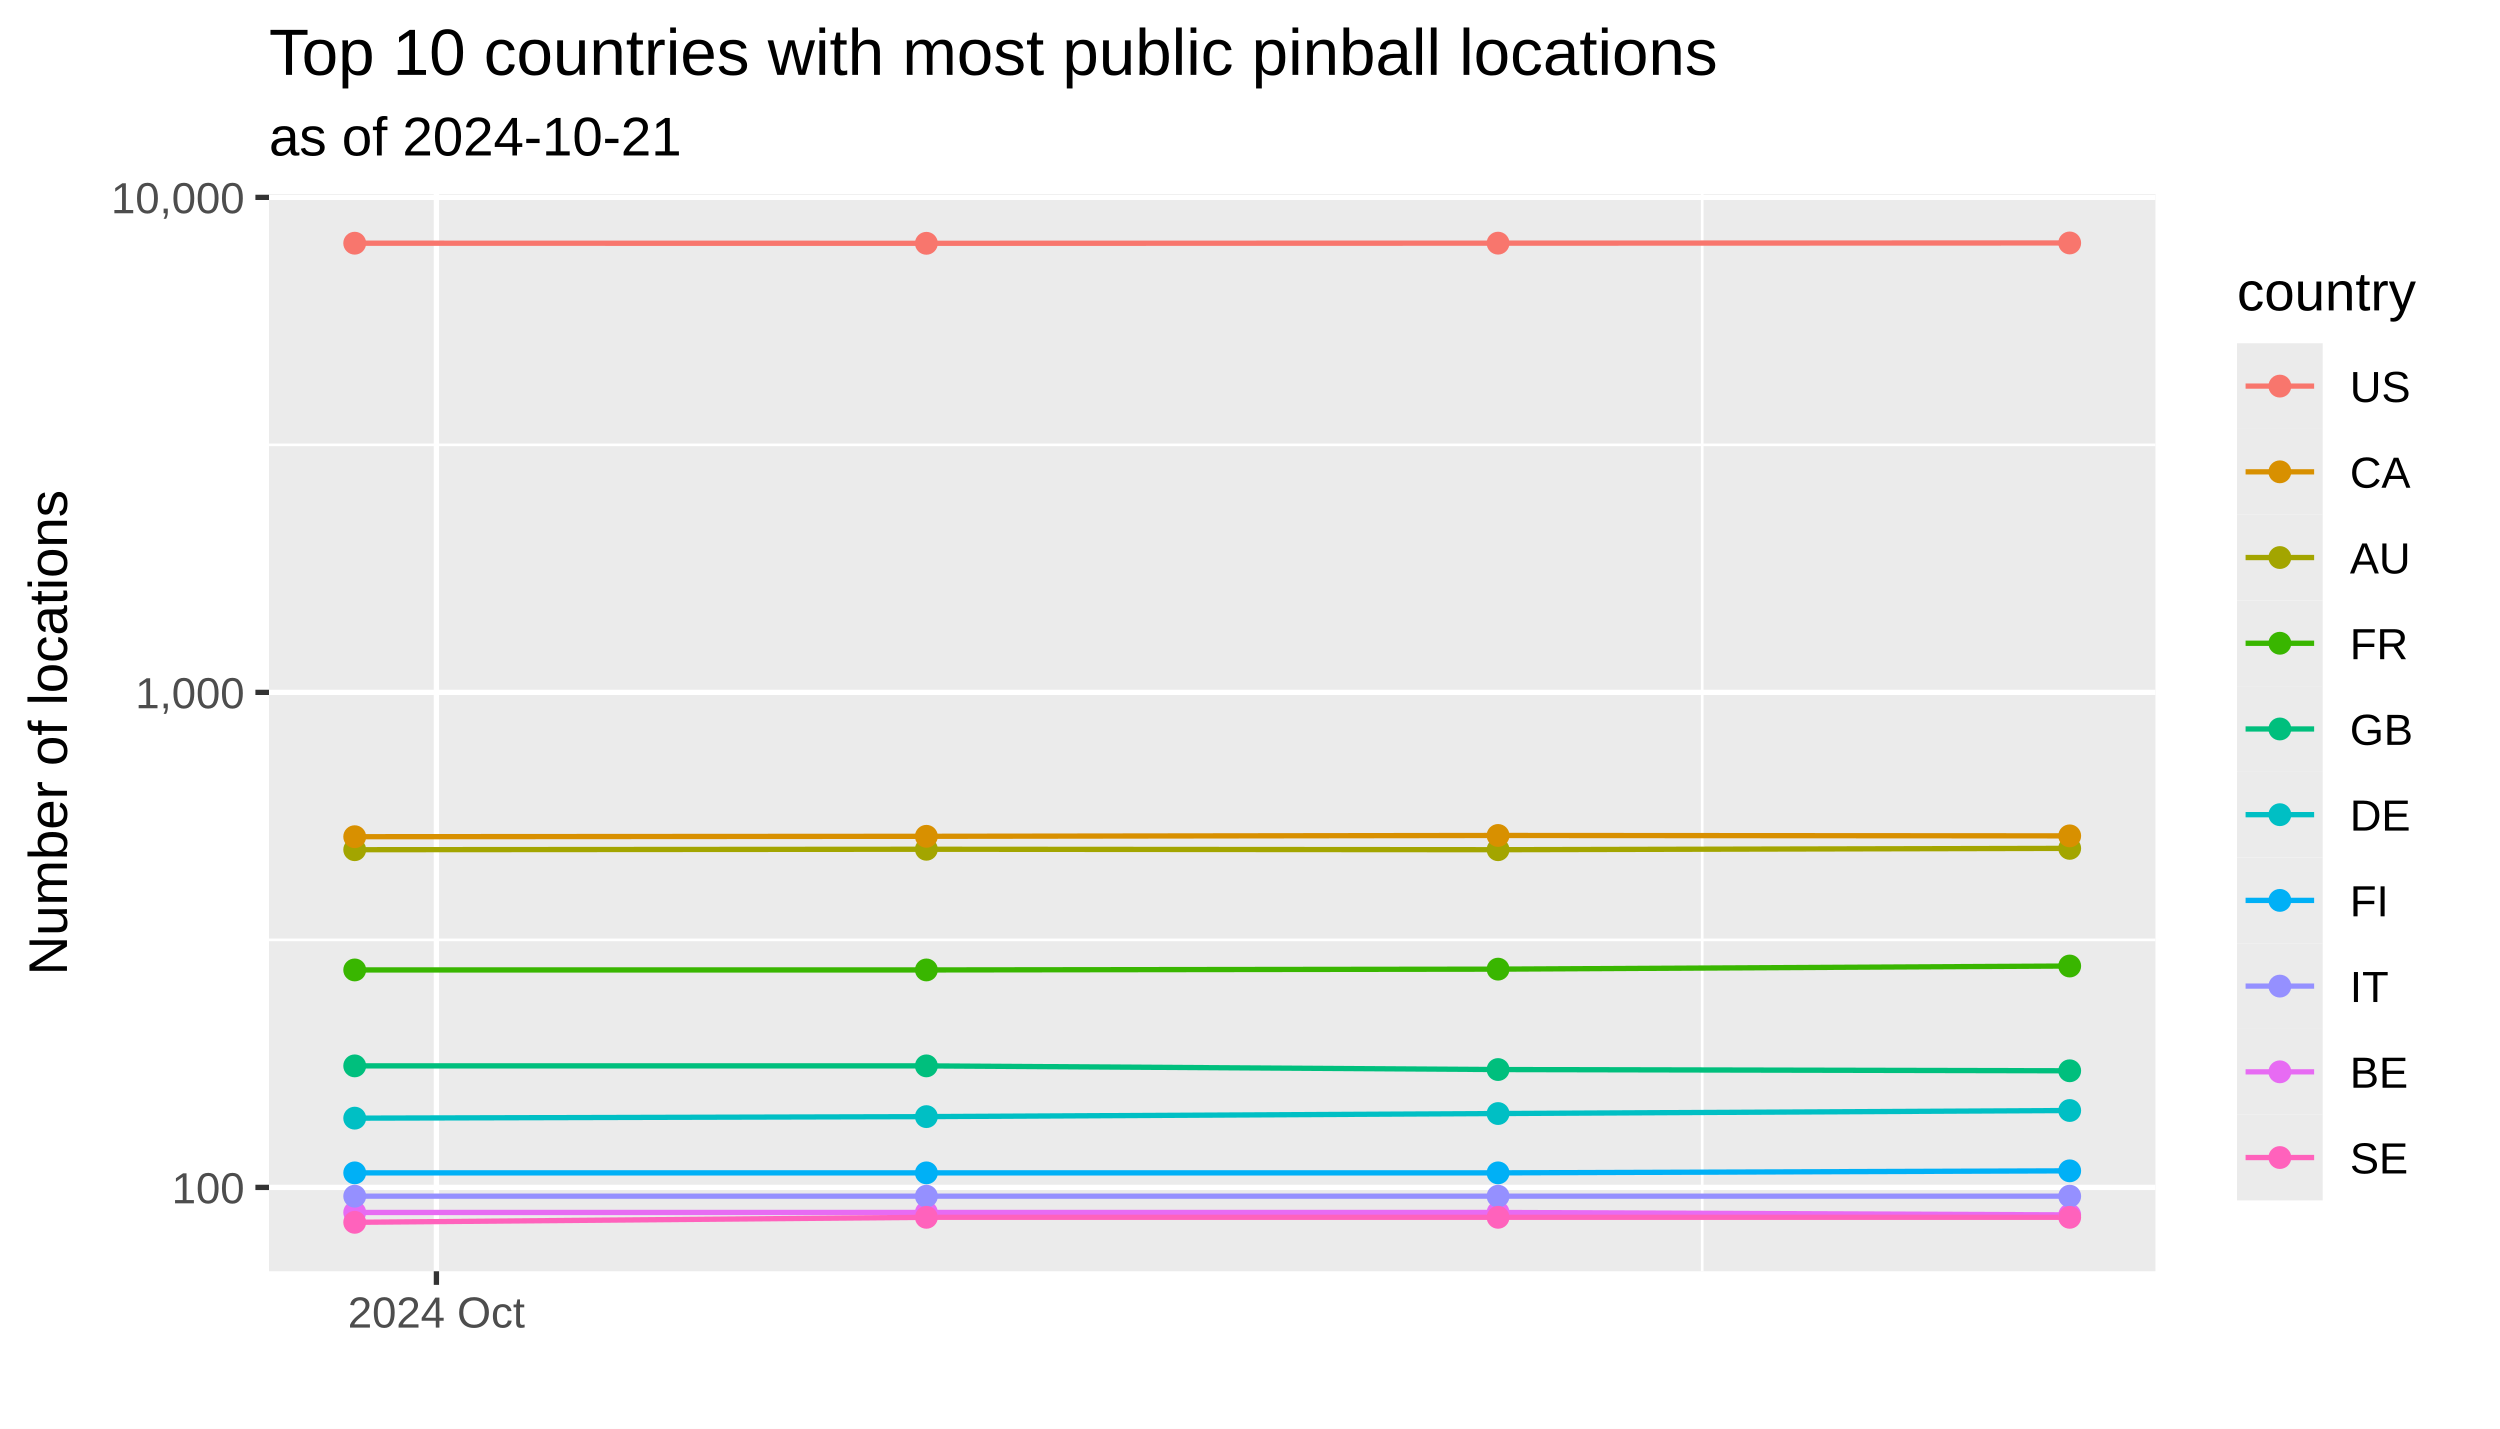
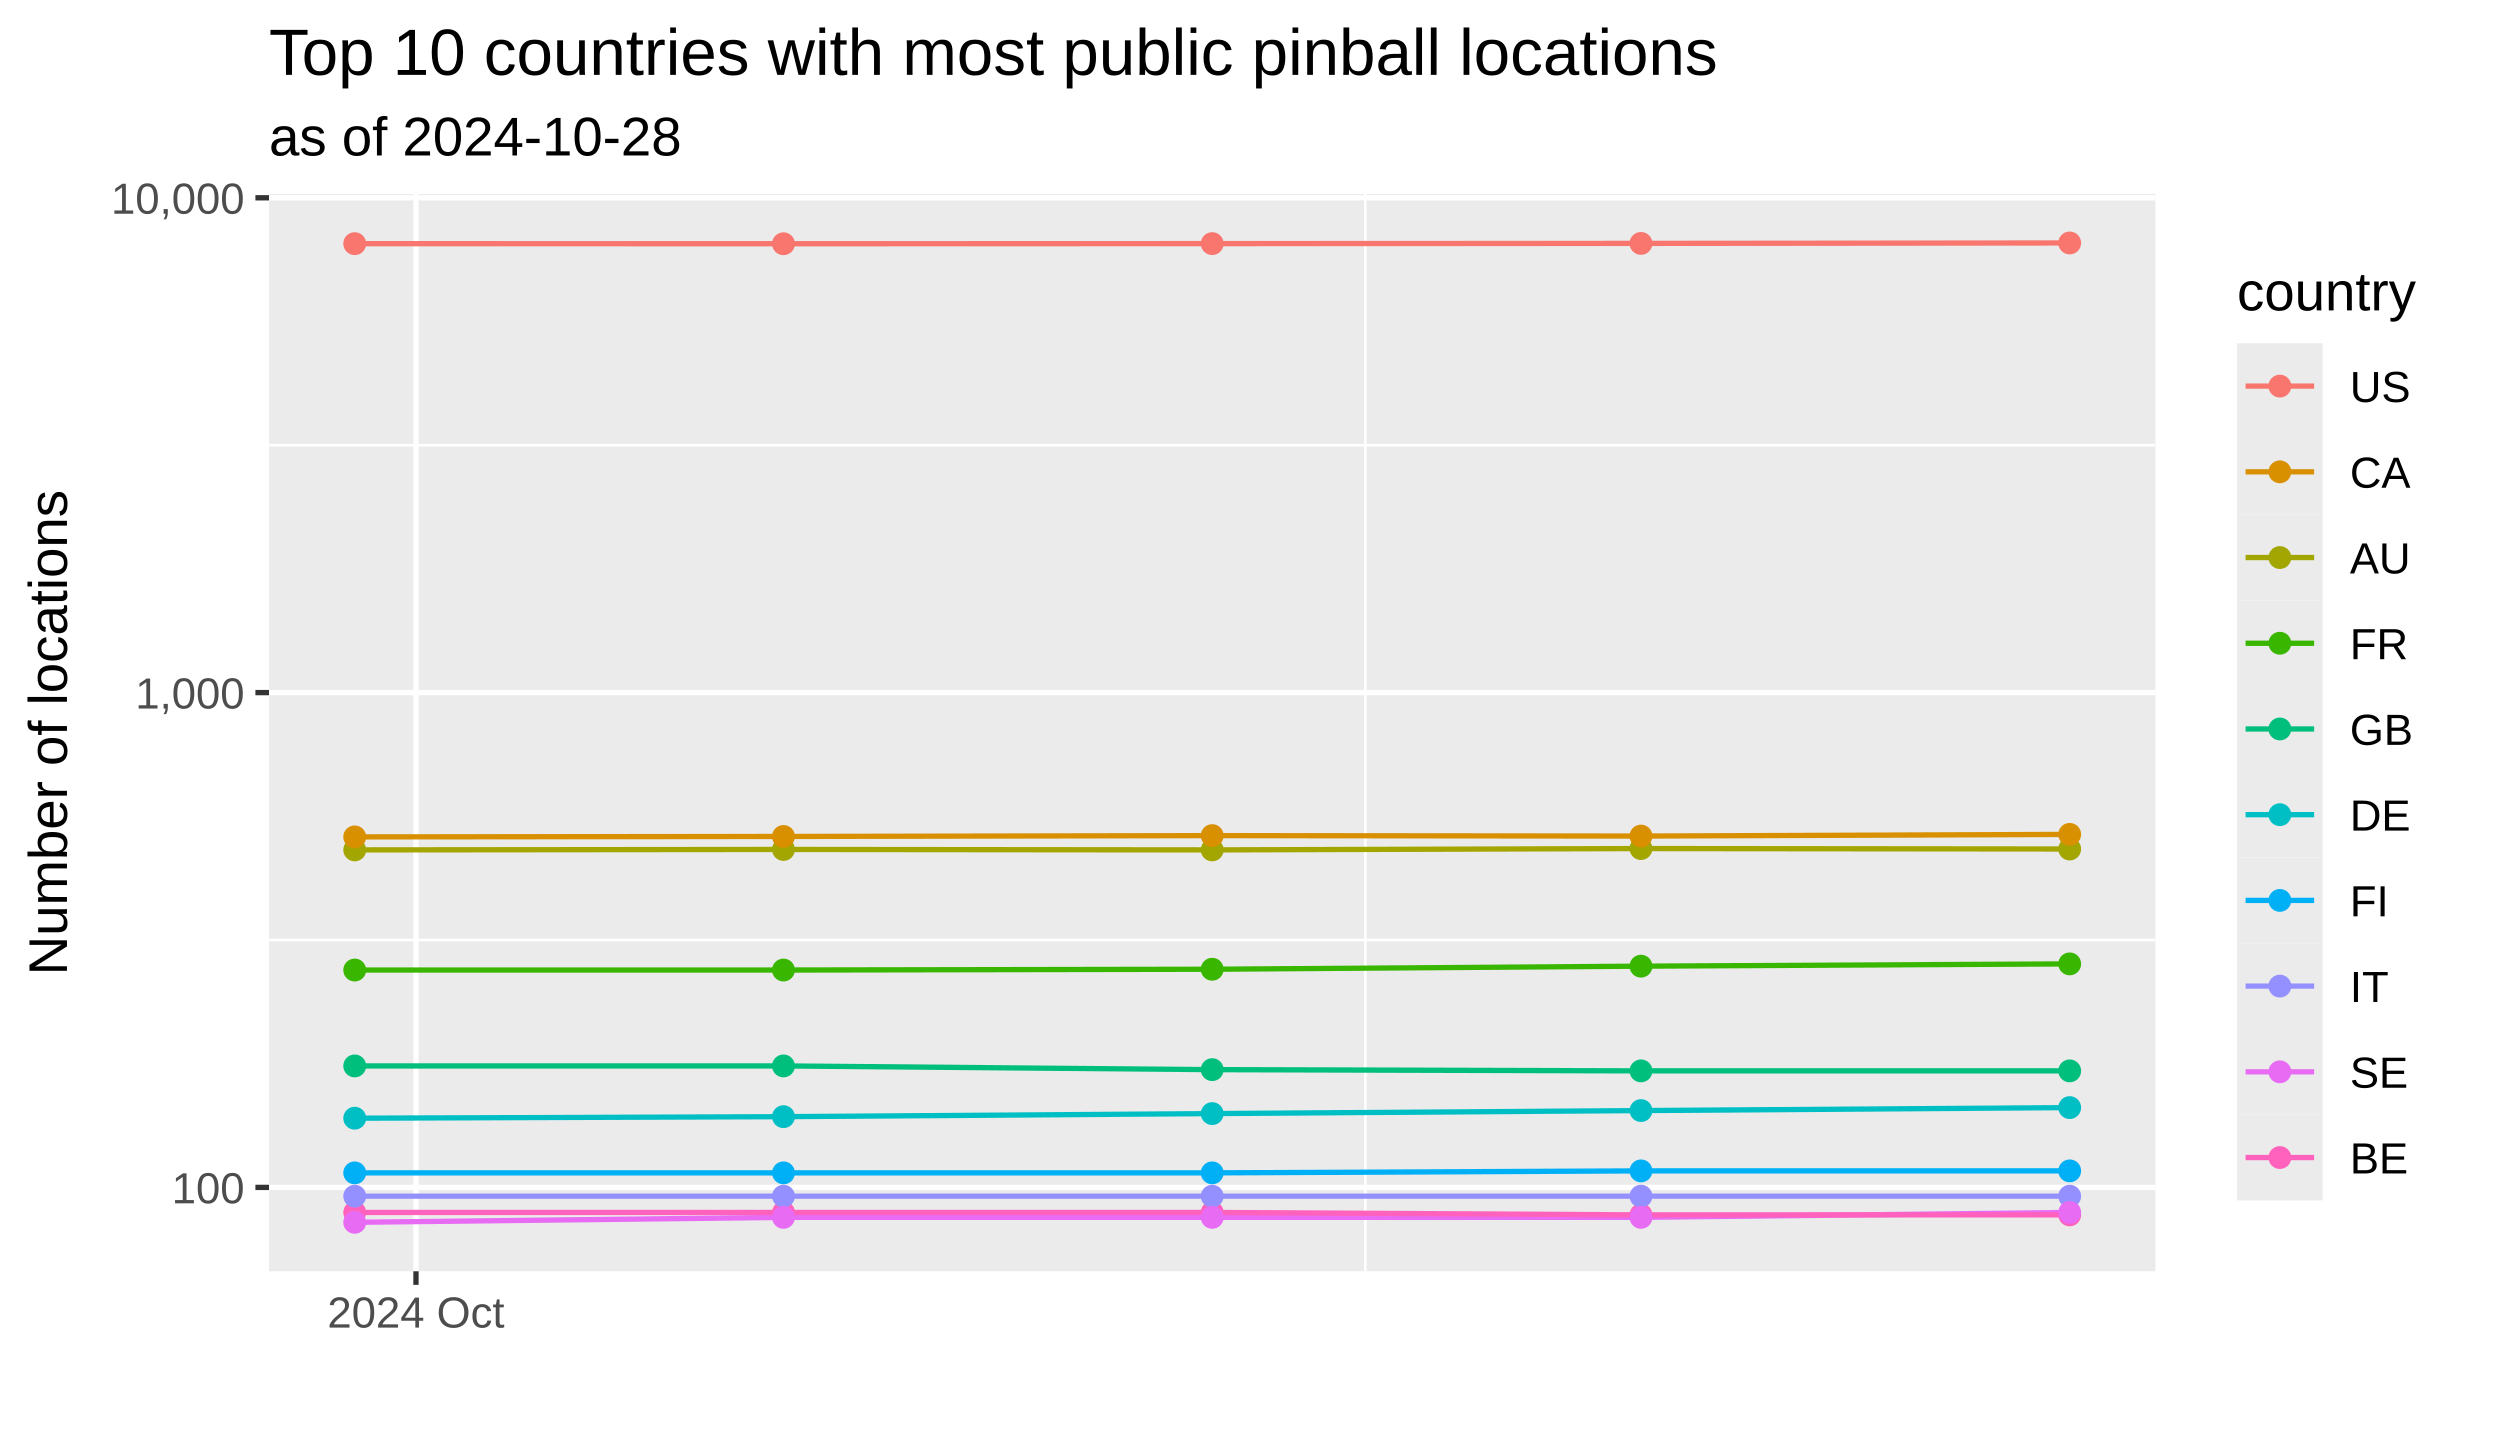
<svg xmlns="http://www.w3.org/2000/svg" class="svglite" width="504.00pt" height="288.00pt" viewBox="0 0 504.00 288.00">
  <defs>
    <style type="text/css">
    .svglite line, .svglite polyline, .svglite polygon, .svglite path, .svglite rect, .svglite circle {
      fill: none;
      stroke: #000000;
      stroke-linecap: round;
      stroke-linejoin: round;
      stroke-miterlimit: 10.00;
    }
    .svglite text {
      white-space: pre;
    }
  </style>
  </defs>
  <rect width="100%" height="100%" style="stroke: none; fill: #FFFFFF;" />
  <defs>
    <clipPath id="cpMC4wMHw1MDQuMDB8MC4wMHwyODguMDA=">
      <rect x="0.00" y="0.00" width="504.00" height="288.00" />
    </clipPath>
  </defs>
  <g clip-path="url(#cpMC4wMHw1MDQuMDB8MC4wMHwyODguMDA=)">
    <rect x="-0" y="0.00" width="504.00" height="288.00" style="stroke-width: 1.07; stroke: #FFFFFF; fill: #FFFFFF;" />
  </g>
  <defs>
    <clipPath id="cpNTQuMjN8NDM0LjU0fDM5LjExfDI1Ni4yOQ==">
      <rect x="54.23" y="39.11" width="380.31" height="217.18" />
    </clipPath>
  </defs>
  <g clip-path="url(#cpNTQuMjN8NDM0LjU0fDM5LjExfDI1Ni4yOQ==)">
    <rect x="54.23" y="39.11" width="380.31" height="217.18" style="stroke-width: 1.07; stroke: none; fill: #EBEBEB;" />
-     <polyline points="54.23,189.48 434.54,189.48 " style="stroke-width: 0.53; stroke: #FFFFFF; stroke-linecap: butt;" />
-     <polyline points="54.23,89.68 434.54,89.68 " style="stroke-width: 0.53; stroke: #FFFFFF; stroke-linecap: butt;" />
-     <polyline points="343.17,256.29 343.17,39.11 " style="stroke-width: 0.53; stroke: #FFFFFF; stroke-linecap: butt;" />
+     <polyline points="54.23,189.51 434.54,189.51 " style="stroke-width: 0.53; stroke: #FFFFFF; stroke-linecap: butt;" />
+     <polyline points="54.23,89.76 434.54,89.76 " style="stroke-width: 0.53; stroke: #FFFFFF; stroke-linecap: butt;" />
+     <polyline points="275.25,256.29 275.25,39.11 " style="stroke-width: 0.53; stroke: #FFFFFF; stroke-linecap: butt;" />
    <polyline points="54.23,239.38 434.54,239.38 " style="stroke-width: 1.07; stroke: #FFFFFF; stroke-linecap: butt;" />
-     <polyline points="54.23,139.58 434.54,139.58 " style="stroke-width: 1.07; stroke: #FFFFFF; stroke-linecap: butt;" />
-     <polyline points="54.23,39.79 434.54,39.79 " style="stroke-width: 1.07; stroke: #FFFFFF; stroke-linecap: butt;" />
-     <polyline points="87.98,256.29 87.98,39.11 " style="stroke-width: 1.07; stroke: #FFFFFF; stroke-linecap: butt;" />
-     <polyline points="71.51,49.03 186.76,49.05 302.01,49.02 417.25,48.98 " style="stroke-width: 1.07; stroke: #F8766D; stroke-linecap: butt;" />
-     <polyline points="71.51,168.68 186.76,168.60 302.01,168.43 417.25,168.51 " style="stroke-width: 1.07; stroke: #D89000; stroke-linecap: butt;" />
-     <polyline points="71.51,171.30 186.76,171.21 302.01,171.30 417.25,171.03 " style="stroke-width: 1.07; stroke: #A3A500; stroke-linecap: butt;" />
-     <polyline points="71.51,195.54 186.76,195.54 302.01,195.38 417.25,194.75 " style="stroke-width: 1.07; stroke: #39B600; stroke-linecap: butt;" />
-     <polyline points="71.51,214.88 186.76,214.88 302.01,215.62 417.25,215.87 " style="stroke-width: 1.07; stroke: #00BF7D; stroke-linecap: butt;" />
-     <polyline points="71.51,225.42 186.76,225.11 302.01,224.49 417.25,223.88 " style="stroke-width: 1.07; stroke: #00BFC4; stroke-linecap: butt;" />
-     <polyline points="71.51,236.45 186.76,236.45 302.01,236.45 417.25,236.04 " style="stroke-width: 1.07; stroke: #00B0F6; stroke-linecap: butt;" />
-     <polyline points="71.51,241.15 186.76,241.15 302.01,241.15 417.25,241.15 " style="stroke-width: 1.07; stroke: #9590FF; stroke-linecap: butt;" />
-     <polyline points="71.51,244.43 186.76,244.43 302.01,244.43 417.25,244.92 " style="stroke-width: 1.07; stroke: #E76BF3; stroke-linecap: butt;" />
-     <polyline points="71.51,246.42 186.76,245.41 302.01,245.41 417.25,245.41 " style="stroke-width: 1.07; stroke: #FF62BC; stroke-linecap: butt;" />
-     <circle cx="71.51" cy="171.30" r="1.95" style="stroke-width: 0.71; stroke: #A3A500; fill: #A3A500;" />
-     <circle cx="71.51" cy="244.43" r="1.95" style="stroke-width: 0.71; stroke: #E76BF3; fill: #E76BF3;" />
-     <circle cx="71.51" cy="168.68" r="1.95" style="stroke-width: 0.71; stroke: #D89000; fill: #D89000;" />
-     <circle cx="71.51" cy="225.42" r="1.95" style="stroke-width: 0.71; stroke: #00BFC4; fill: #00BFC4;" />
+     <polyline points="54.23,139.63 434.54,139.63 " style="stroke-width: 1.07; stroke: #FFFFFF; stroke-linecap: butt;" />
+     <polyline points="54.23,39.88 434.54,39.88 " style="stroke-width: 1.07; stroke: #FFFFFF; stroke-linecap: butt;" />
+     <polyline points="83.86,256.29 83.86,39.11 " style="stroke-width: 1.07; stroke: #FFFFFF; stroke-linecap: butt;" />
+     <polyline points="71.51,49.12 157.95,49.14 244.38,49.11 330.82,49.07 417.25,48.98 " style="stroke-width: 1.07; stroke: #F8766D; stroke-linecap: butt;" />
+     <polyline points="71.51,168.72 157.95,168.63 244.38,168.46 330.82,168.55 417.25,168.21 " style="stroke-width: 1.07; stroke: #D89000; stroke-linecap: butt;" />
+     <polyline points="71.51,171.34 157.95,171.25 244.38,171.34 330.82,171.07 417.25,171.16 " style="stroke-width: 1.07; stroke: #A3A500; stroke-linecap: butt;" />
+     <polyline points="71.51,195.56 157.95,195.56 244.38,195.40 330.82,194.78 417.25,194.32 " style="stroke-width: 1.07; stroke: #39B600; stroke-linecap: butt;" />
+     <polyline points="71.51,214.89 157.95,214.89 244.38,215.64 330.82,215.89 417.25,215.89 " style="stroke-width: 1.07; stroke: #00BF7D; stroke-linecap: butt;" />
+     <polyline points="71.51,225.43 157.95,225.12 244.38,224.50 330.82,223.89 417.25,223.29 " style="stroke-width: 1.07; stroke: #00BFC4; stroke-linecap: butt;" />
+     <polyline points="71.51,236.45 157.95,236.45 244.38,236.45 330.82,236.05 417.25,236.05 " style="stroke-width: 1.07; stroke: #00B0F6; stroke-linecap: butt;" />
+     <polyline points="71.51,241.15 157.95,241.15 244.38,241.15 330.82,241.15 417.25,241.15 " style="stroke-width: 1.07; stroke: #9590FF; stroke-linecap: butt;" />
+     <polyline points="71.51,246.42 157.95,245.42 244.38,245.42 330.82,245.42 417.25,244.43 " style="stroke-width: 1.07; stroke: #E76BF3; stroke-linecap: butt;" />
+     <polyline points="71.51,244.43 157.95,244.43 244.38,244.43 330.82,244.92 417.25,244.92 " style="stroke-width: 1.07; stroke: #FF62BC; stroke-linecap: butt;" />
+     <circle cx="71.51" cy="171.34" r="1.95" style="stroke-width: 0.71; stroke: #A3A500; fill: #A3A500;" />
+     <circle cx="71.51" cy="244.43" r="1.95" style="stroke-width: 0.71; stroke: #FF62BC; fill: #FF62BC;" />
+     <circle cx="71.51" cy="168.72" r="1.95" style="stroke-width: 0.71; stroke: #D89000; fill: #D89000;" />
+     <circle cx="71.51" cy="225.43" r="1.95" style="stroke-width: 0.71; stroke: #00BFC4; fill: #00BFC4;" />
    <circle cx="71.51" cy="236.45" r="1.95" style="stroke-width: 0.71; stroke: #00B0F6; fill: #00B0F6;" />
-     <circle cx="71.51" cy="195.54" r="1.95" style="stroke-width: 0.71; stroke: #39B600; fill: #39B600;" />
-     <circle cx="71.51" cy="214.88" r="1.95" style="stroke-width: 0.71; stroke: #00BF7D; fill: #00BF7D;" />
+     <circle cx="71.51" cy="195.56" r="1.95" style="stroke-width: 0.71; stroke: #39B600; fill: #39B600;" />
+     <circle cx="71.51" cy="214.89" r="1.95" style="stroke-width: 0.71; stroke: #00BF7D; fill: #00BF7D;" />
    <circle cx="71.51" cy="241.15" r="1.95" style="stroke-width: 0.71; stroke: #9590FF; fill: #9590FF;" />
-     <circle cx="71.51" cy="246.42" r="1.95" style="stroke-width: 0.71; stroke: #FF62BC; fill: #FF62BC;" />
-     <circle cx="71.51" cy="49.03" r="1.95" style="stroke-width: 0.71; stroke: #F8766D; fill: #F8766D;" />
-     <circle cx="186.76" cy="171.21" r="1.95" style="stroke-width: 0.71; stroke: #A3A500; fill: #A3A500;" />
-     <circle cx="186.76" cy="244.43" r="1.95" style="stroke-width: 0.71; stroke: #E76BF3; fill: #E76BF3;" />
-     <circle cx="186.76" cy="168.60" r="1.95" style="stroke-width: 0.71; stroke: #D89000; fill: #D89000;" />
-     <circle cx="186.76" cy="225.11" r="1.95" style="stroke-width: 0.71; stroke: #00BFC4; fill: #00BFC4;" />
-     <circle cx="186.76" cy="236.45" r="1.95" style="stroke-width: 0.71; stroke: #00B0F6; fill: #00B0F6;" />
-     <circle cx="186.76" cy="195.54" r="1.95" style="stroke-width: 0.71; stroke: #39B600; fill: #39B600;" />
-     <circle cx="186.76" cy="214.88" r="1.95" style="stroke-width: 0.71; stroke: #00BF7D; fill: #00BF7D;" />
-     <circle cx="186.76" cy="241.15" r="1.95" style="stroke-width: 0.71; stroke: #9590FF; fill: #9590FF;" />
-     <circle cx="186.76" cy="245.41" r="1.95" style="stroke-width: 0.71; stroke: #FF62BC; fill: #FF62BC;" />
-     <circle cx="186.76" cy="49.05" r="1.95" style="stroke-width: 0.71; stroke: #F8766D; fill: #F8766D;" />
-     <circle cx="302.01" cy="171.30" r="1.95" style="stroke-width: 0.71; stroke: #A3A500; fill: #A3A500;" />
-     <circle cx="302.01" cy="244.43" r="1.95" style="stroke-width: 0.71; stroke: #E76BF3; fill: #E76BF3;" />
-     <circle cx="302.01" cy="168.43" r="1.95" style="stroke-width: 0.71; stroke: #D89000; fill: #D89000;" />
-     <circle cx="302.01" cy="224.49" r="1.95" style="stroke-width: 0.71; stroke: #00BFC4; fill: #00BFC4;" />
-     <circle cx="302.01" cy="236.45" r="1.95" style="stroke-width: 0.71; stroke: #00B0F6; fill: #00B0F6;" />
-     <circle cx="302.01" cy="195.38" r="1.95" style="stroke-width: 0.71; stroke: #39B600; fill: #39B600;" />
-     <circle cx="302.01" cy="215.62" r="1.95" style="stroke-width: 0.71; stroke: #00BF7D; fill: #00BF7D;" />
-     <circle cx="302.01" cy="241.15" r="1.95" style="stroke-width: 0.71; stroke: #9590FF; fill: #9590FF;" />
-     <circle cx="302.01" cy="245.41" r="1.95" style="stroke-width: 0.71; stroke: #FF62BC; fill: #FF62BC;" />
-     <circle cx="302.01" cy="49.02" r="1.95" style="stroke-width: 0.71; stroke: #F8766D; fill: #F8766D;" />
-     <circle cx="417.25" cy="171.03" r="1.95" style="stroke-width: 0.71; stroke: #A3A500; fill: #A3A500;" />
-     <circle cx="417.25" cy="244.92" r="1.95" style="stroke-width: 0.71; stroke: #E76BF3; fill: #E76BF3;" />
-     <circle cx="417.25" cy="168.51" r="1.95" style="stroke-width: 0.71; stroke: #D89000; fill: #D89000;" />
-     <circle cx="417.25" cy="223.88" r="1.95" style="stroke-width: 0.71; stroke: #00BFC4; fill: #00BFC4;" />
-     <circle cx="417.25" cy="236.04" r="1.95" style="stroke-width: 0.71; stroke: #00B0F6; fill: #00B0F6;" />
-     <circle cx="417.25" cy="194.75" r="1.95" style="stroke-width: 0.71; stroke: #39B600; fill: #39B600;" />
-     <circle cx="417.25" cy="215.87" r="1.95" style="stroke-width: 0.71; stroke: #00BF7D; fill: #00BF7D;" />
+     <circle cx="71.51" cy="246.42" r="1.95" style="stroke-width: 0.71; stroke: #E76BF3; fill: #E76BF3;" />
+     <circle cx="71.51" cy="49.12" r="1.95" style="stroke-width: 0.71; stroke: #F8766D; fill: #F8766D;" />
+     <circle cx="157.95" cy="171.25" r="1.95" style="stroke-width: 0.71; stroke: #A3A500; fill: #A3A500;" />
+     <circle cx="157.95" cy="244.43" r="1.95" style="stroke-width: 0.71; stroke: #FF62BC; fill: #FF62BC;" />
+     <circle cx="157.95" cy="168.63" r="1.95" style="stroke-width: 0.71; stroke: #D89000; fill: #D89000;" />
+     <circle cx="157.95" cy="225.12" r="1.95" style="stroke-width: 0.71; stroke: #00BFC4; fill: #00BFC4;" />
+     <circle cx="157.95" cy="236.45" r="1.95" style="stroke-width: 0.71; stroke: #00B0F6; fill: #00B0F6;" />
+     <circle cx="157.95" cy="195.56" r="1.95" style="stroke-width: 0.71; stroke: #39B600; fill: #39B600;" />
+     <circle cx="157.95" cy="214.89" r="1.95" style="stroke-width: 0.71; stroke: #00BF7D; fill: #00BF7D;" />
+     <circle cx="157.95" cy="241.15" r="1.95" style="stroke-width: 0.71; stroke: #9590FF; fill: #9590FF;" />
+     <circle cx="157.95" cy="245.42" r="1.95" style="stroke-width: 0.71; stroke: #E76BF3; fill: #E76BF3;" />
+     <circle cx="157.95" cy="49.14" r="1.95" style="stroke-width: 0.71; stroke: #F8766D; fill: #F8766D;" />
+     <circle cx="244.38" cy="171.34" r="1.95" style="stroke-width: 0.71; stroke: #A3A500; fill: #A3A500;" />
+     <circle cx="244.38" cy="244.43" r="1.95" style="stroke-width: 0.71; stroke: #FF62BC; fill: #FF62BC;" />
+     <circle cx="244.38" cy="168.46" r="1.95" style="stroke-width: 0.71; stroke: #D89000; fill: #D89000;" />
+     <circle cx="244.38" cy="224.50" r="1.95" style="stroke-width: 0.71; stroke: #00BFC4; fill: #00BFC4;" />
+     <circle cx="244.38" cy="236.45" r="1.95" style="stroke-width: 0.71; stroke: #00B0F6; fill: #00B0F6;" />
+     <circle cx="244.38" cy="195.40" r="1.95" style="stroke-width: 0.71; stroke: #39B600; fill: #39B600;" />
+     <circle cx="244.38" cy="215.64" r="1.95" style="stroke-width: 0.71; stroke: #00BF7D; fill: #00BF7D;" />
+     <circle cx="244.38" cy="241.15" r="1.95" style="stroke-width: 0.71; stroke: #9590FF; fill: #9590FF;" />
+     <circle cx="244.38" cy="245.42" r="1.95" style="stroke-width: 0.71; stroke: #E76BF3; fill: #E76BF3;" />
+     <circle cx="244.38" cy="49.11" r="1.95" style="stroke-width: 0.71; stroke: #F8766D; fill: #F8766D;" />
+     <circle cx="330.82" cy="171.07" r="1.95" style="stroke-width: 0.71; stroke: #A3A500; fill: #A3A500;" />
+     <circle cx="330.82" cy="244.92" r="1.95" style="stroke-width: 0.71; stroke: #FF62BC; fill: #FF62BC;" />
+     <circle cx="330.82" cy="168.55" r="1.95" style="stroke-width: 0.71; stroke: #D89000; fill: #D89000;" />
+     <circle cx="330.82" cy="223.89" r="1.95" style="stroke-width: 0.71; stroke: #00BFC4; fill: #00BFC4;" />
+     <circle cx="330.82" cy="236.05" r="1.95" style="stroke-width: 0.71; stroke: #00B0F6; fill: #00B0F6;" />
+     <circle cx="330.82" cy="194.78" r="1.95" style="stroke-width: 0.71; stroke: #39B600; fill: #39B600;" />
+     <circle cx="330.82" cy="215.89" r="1.95" style="stroke-width: 0.71; stroke: #00BF7D; fill: #00BF7D;" />
+     <circle cx="330.82" cy="241.15" r="1.95" style="stroke-width: 0.71; stroke: #9590FF; fill: #9590FF;" />
+     <circle cx="330.82" cy="245.42" r="1.95" style="stroke-width: 0.71; stroke: #E76BF3; fill: #E76BF3;" />
+     <circle cx="330.82" cy="49.07" r="1.95" style="stroke-width: 0.71; stroke: #F8766D; fill: #F8766D;" />
+     <circle cx="417.25" cy="171.16" r="1.95" style="stroke-width: 0.71; stroke: #A3A500; fill: #A3A500;" />
+     <circle cx="417.25" cy="244.92" r="1.95" style="stroke-width: 0.71; stroke: #FF62BC; fill: #FF62BC;" />
+     <circle cx="417.25" cy="168.21" r="1.95" style="stroke-width: 0.71; stroke: #D89000; fill: #D89000;" />
+     <circle cx="417.25" cy="223.29" r="1.95" style="stroke-width: 0.71; stroke: #00BFC4; fill: #00BFC4;" />
+     <circle cx="417.25" cy="236.05" r="1.95" style="stroke-width: 0.71; stroke: #00B0F6; fill: #00B0F6;" />
+     <circle cx="417.25" cy="194.32" r="1.95" style="stroke-width: 0.71; stroke: #39B600; fill: #39B600;" />
+     <circle cx="417.25" cy="215.89" r="1.95" style="stroke-width: 0.71; stroke: #00BF7D; fill: #00BF7D;" />
    <circle cx="417.25" cy="241.15" r="1.95" style="stroke-width: 0.71; stroke: #9590FF; fill: #9590FF;" />
-     <circle cx="417.25" cy="245.41" r="1.95" style="stroke-width: 0.71; stroke: #FF62BC; fill: #FF62BC;" />
+     <circle cx="417.25" cy="244.43" r="1.95" style="stroke-width: 0.71; stroke: #E76BF3; fill: #E76BF3;" />
    <circle cx="417.25" cy="48.98" r="1.95" style="stroke-width: 0.71; stroke: #F8766D; fill: #F8766D;" />
  </g>
  <g clip-path="url(#cpMC4wMHw1MDQuMDB8MC4wMHwyODguMDA=)">
    <text x="49.30" y="242.59" text-anchor="end" style="font-size: 8.80px;fill: #4D4D4D; font-family: &quot;Liberation Sans&quot;;" textLength="16.78px" lengthAdjust="spacingAndGlyphs">100</text>
-     <text x="49.30" y="142.79" text-anchor="end" style="font-size: 8.80px;fill: #4D4D4D; font-family: &quot;Liberation Sans&quot;;" textLength="25.17px" lengthAdjust="spacingAndGlyphs">1,000</text>
-     <text x="49.30" y="42.99" text-anchor="end" style="font-size: 8.80px;fill: #4D4D4D; font-family: &quot;Liberation Sans&quot;;" textLength="30.77px" lengthAdjust="spacingAndGlyphs">10,000</text>
+     <text x="49.30" y="142.84" text-anchor="end" style="font-size: 8.80px;fill: #4D4D4D; font-family: &quot;Liberation Sans&quot;;" textLength="25.17px" lengthAdjust="spacingAndGlyphs">1,000</text>
+     <text x="49.30" y="43.09" text-anchor="end" style="font-size: 8.80px;fill: #4D4D4D; font-family: &quot;Liberation Sans&quot;;" textLength="30.77px" lengthAdjust="spacingAndGlyphs">10,000</text>
    <polyline points="51.49,239.38 54.23,239.38 " style="stroke-width: 1.07; stroke: #333333; stroke-linecap: butt;" />
-     <polyline points="51.49,139.58 54.23,139.58 " style="stroke-width: 1.07; stroke: #333333; stroke-linecap: butt;" />
-     <polyline points="51.49,39.79 54.23,39.79 " style="stroke-width: 1.07; stroke: #333333; stroke-linecap: butt;" />
-     <polyline points="87.98,259.03 87.98,256.29 " style="stroke-width: 1.07; stroke: #333333; stroke-linecap: butt;" />
-     <text x="87.98" y="267.64" text-anchor="middle" style="font-size: 8.80px;fill: #4D4D4D; font-family: &quot;Liberation Sans&quot;;" textLength="40.38px" lengthAdjust="spacingAndGlyphs">2024 Oct</text>
+     <polyline points="51.49,139.63 54.23,139.63 " style="stroke-width: 1.07; stroke: #333333; stroke-linecap: butt;" />
+     <polyline points="51.49,39.88 54.23,39.88 " style="stroke-width: 1.07; stroke: #333333; stroke-linecap: butt;" />
+     <polyline points="83.86,259.03 83.86,256.29 " style="stroke-width: 1.07; stroke: #333333; stroke-linecap: butt;" />
+     <text x="83.86" y="267.64" text-anchor="middle" style="font-size: 8.80px;fill: #4D4D4D; font-family: &quot;Liberation Sans&quot;;" textLength="40.38px" lengthAdjust="spacingAndGlyphs">2024 Oct</text>
    <text transform="translate(13.50,147.70) rotate(-90)" text-anchor="middle" style="font-size: 11.00px; font-family: &quot;Liberation Sans&quot;;" textLength="111.18px" lengthAdjust="spacingAndGlyphs">Number of locations</text>
    <rect x="445.50" y="47.93" width="53.02" height="199.55" style="stroke-width: 1.07; stroke: none; fill: #FFFFFF;" />
    <text x="450.98" y="62.57" style="font-size: 11.00px; font-family: &quot;Liberation Sans&quot;;" textLength="42.06px" lengthAdjust="spacingAndGlyphs">country</text>
    <rect x="450.98" y="69.20" width="17.28" height="17.28" style="stroke-width: 1.07; stroke: none; fill: #EBEBEB;" />
    <line x1="452.71" y1="77.84" x2="466.53" y2="77.84" style="stroke-width: 1.07; stroke: #F8766D; stroke-linecap: butt;" />
    <circle cx="459.62" cy="77.84" r="1.95" style="stroke-width: 0.71; stroke: #F8766D; fill: #F8766D;" />
    <rect x="450.98" y="86.48" width="17.28" height="17.28" style="stroke-width: 1.07; stroke: none; fill: #EBEBEB;" />
    <line x1="452.71" y1="95.12" x2="466.53" y2="95.12" style="stroke-width: 1.07; stroke: #D89000; stroke-linecap: butt;" />
    <circle cx="459.62" cy="95.12" r="1.95" style="stroke-width: 0.71; stroke: #D89000; fill: #D89000;" />
    <rect x="450.98" y="103.76" width="17.28" height="17.28" style="stroke-width: 1.07; stroke: none; fill: #EBEBEB;" />
    <line x1="452.71" y1="112.40" x2="466.53" y2="112.40" style="stroke-width: 1.07; stroke: #A3A500; stroke-linecap: butt;" />
    <circle cx="459.62" cy="112.40" r="1.95" style="stroke-width: 0.71; stroke: #A3A500; fill: #A3A500;" />
    <rect x="450.98" y="121.04" width="17.28" height="17.28" style="stroke-width: 1.07; stroke: none; fill: #EBEBEB;" />
    <line x1="452.71" y1="129.68" x2="466.53" y2="129.68" style="stroke-width: 1.07; stroke: #39B600; stroke-linecap: butt;" />
    <circle cx="459.62" cy="129.68" r="1.95" style="stroke-width: 0.71; stroke: #39B600; fill: #39B600;" />
    <rect x="450.98" y="138.32" width="17.28" height="17.28" style="stroke-width: 1.07; stroke: none; fill: #EBEBEB;" />
    <line x1="452.71" y1="146.96" x2="466.53" y2="146.96" style="stroke-width: 1.07; stroke: #00BF7D; stroke-linecap: butt;" />
    <circle cx="459.62" cy="146.96" r="1.95" style="stroke-width: 0.71; stroke: #00BF7D; fill: #00BF7D;" />
    <rect x="450.98" y="155.60" width="17.28" height="17.28" style="stroke-width: 1.07; stroke: none; fill: #EBEBEB;" />
    <line x1="452.71" y1="164.24" x2="466.53" y2="164.24" style="stroke-width: 1.07; stroke: #00BFC4; stroke-linecap: butt;" />
    <circle cx="459.62" cy="164.24" r="1.95" style="stroke-width: 0.71; stroke: #00BFC4; fill: #00BFC4;" />
    <rect x="450.98" y="172.88" width="17.28" height="17.28" style="stroke-width: 1.07; stroke: none; fill: #EBEBEB;" />
    <line x1="452.71" y1="181.52" x2="466.53" y2="181.52" style="stroke-width: 1.07; stroke: #00B0F6; stroke-linecap: butt;" />
    <circle cx="459.62" cy="181.52" r="1.95" style="stroke-width: 0.71; stroke: #00B0F6; fill: #00B0F6;" />
    <rect x="450.98" y="190.16" width="17.28" height="17.28" style="stroke-width: 1.07; stroke: none; fill: #EBEBEB;" />
    <line x1="452.71" y1="198.80" x2="466.53" y2="198.80" style="stroke-width: 1.07; stroke: #9590FF; stroke-linecap: butt;" />
    <circle cx="459.62" cy="198.80" r="1.95" style="stroke-width: 0.71; stroke: #9590FF; fill: #9590FF;" />
    <rect x="450.98" y="207.44" width="17.28" height="17.28" style="stroke-width: 1.07; stroke: none; fill: #EBEBEB;" />
    <line x1="452.71" y1="216.08" x2="466.53" y2="216.08" style="stroke-width: 1.07; stroke: #E76BF3; stroke-linecap: butt;" />
    <circle cx="459.62" cy="216.08" r="1.95" style="stroke-width: 0.71; stroke: #E76BF3; fill: #E76BF3;" />
    <rect x="450.98" y="224.72" width="17.28" height="17.28" style="stroke-width: 1.07; stroke: none; fill: #EBEBEB;" />
    <line x1="452.71" y1="233.36" x2="466.53" y2="233.36" style="stroke-width: 1.07; stroke: #FF62BC; stroke-linecap: butt;" />
    <circle cx="459.62" cy="233.36" r="1.95" style="stroke-width: 0.71; stroke: #FF62BC; fill: #FF62BC;" />
    <text x="473.74" y="81.05" style="font-size: 8.80px; font-family: &quot;Liberation Sans&quot;;" textLength="12.02px" lengthAdjust="spacingAndGlyphs">US</text>
    <text x="473.74" y="98.33" style="font-size: 8.80px; font-family: &quot;Liberation Sans&quot;;" textLength="12.16px" lengthAdjust="spacingAndGlyphs">CA</text>
    <text x="473.74" y="115.61" style="font-size: 8.80px; font-family: &quot;Liberation Sans&quot;;" textLength="12.46px" lengthAdjust="spacingAndGlyphs">AU</text>
    <text x="473.74" y="132.89" style="font-size: 8.80px; font-family: &quot;Liberation Sans&quot;;" textLength="11.17px" lengthAdjust="spacingAndGlyphs">FR</text>
    <text x="473.74" y="150.17" style="font-size: 8.80px; font-family: &quot;Liberation Sans&quot;;" textLength="12.85px" lengthAdjust="spacingAndGlyphs">GB</text>
    <text x="473.74" y="167.45" style="font-size: 8.80px; font-family: &quot;Liberation Sans&quot;;" textLength="12.33px" lengthAdjust="spacingAndGlyphs">DE</text>
    <text x="473.74" y="184.73" style="font-size: 8.80px; font-family: &quot;Liberation Sans&quot;;" textLength="7.65px" lengthAdjust="spacingAndGlyphs">FI</text>
    <text x="473.74" y="202.01" style="font-size: 8.80px; font-family: &quot;Liberation Sans&quot;;" textLength="7.96px" lengthAdjust="spacingAndGlyphs">IT</text>
-     <text x="473.74" y="219.29" style="font-size: 8.80px; font-family: &quot;Liberation Sans&quot;;" textLength="11.59px" lengthAdjust="spacingAndGlyphs">BE</text>
-     <text x="473.74" y="236.57" style="font-size: 8.80px; font-family: &quot;Liberation Sans&quot;;" textLength="11.15px" lengthAdjust="spacingAndGlyphs">SE</text>
-     <text x="54.23" y="31.34" style="font-size: 11.00px; font-family: &quot;Liberation Sans&quot;;" textLength="94.00px" lengthAdjust="spacingAndGlyphs">as of 2024-10-21</text>
+     <text x="473.74" y="219.29" style="font-size: 8.80px; font-family: &quot;Liberation Sans&quot;;" textLength="11.15px" lengthAdjust="spacingAndGlyphs">SE</text>
+     <text x="473.74" y="236.57" style="font-size: 8.80px; font-family: &quot;Liberation Sans&quot;;" textLength="11.59px" lengthAdjust="spacingAndGlyphs">BE</text>
+     <text x="54.23" y="31.34" style="font-size: 11.00px; font-family: &quot;Liberation Sans&quot;;" textLength="94.00px" lengthAdjust="spacingAndGlyphs">as of 2024-10-28</text>
    <text x="54.23" y="15.10" style="font-size: 13.20px; font-family: &quot;Liberation Sans&quot;;" textLength="333.68px" lengthAdjust="spacingAndGlyphs">Top 10 countries with most public pinball locations</text>
  </g>
</svg>
